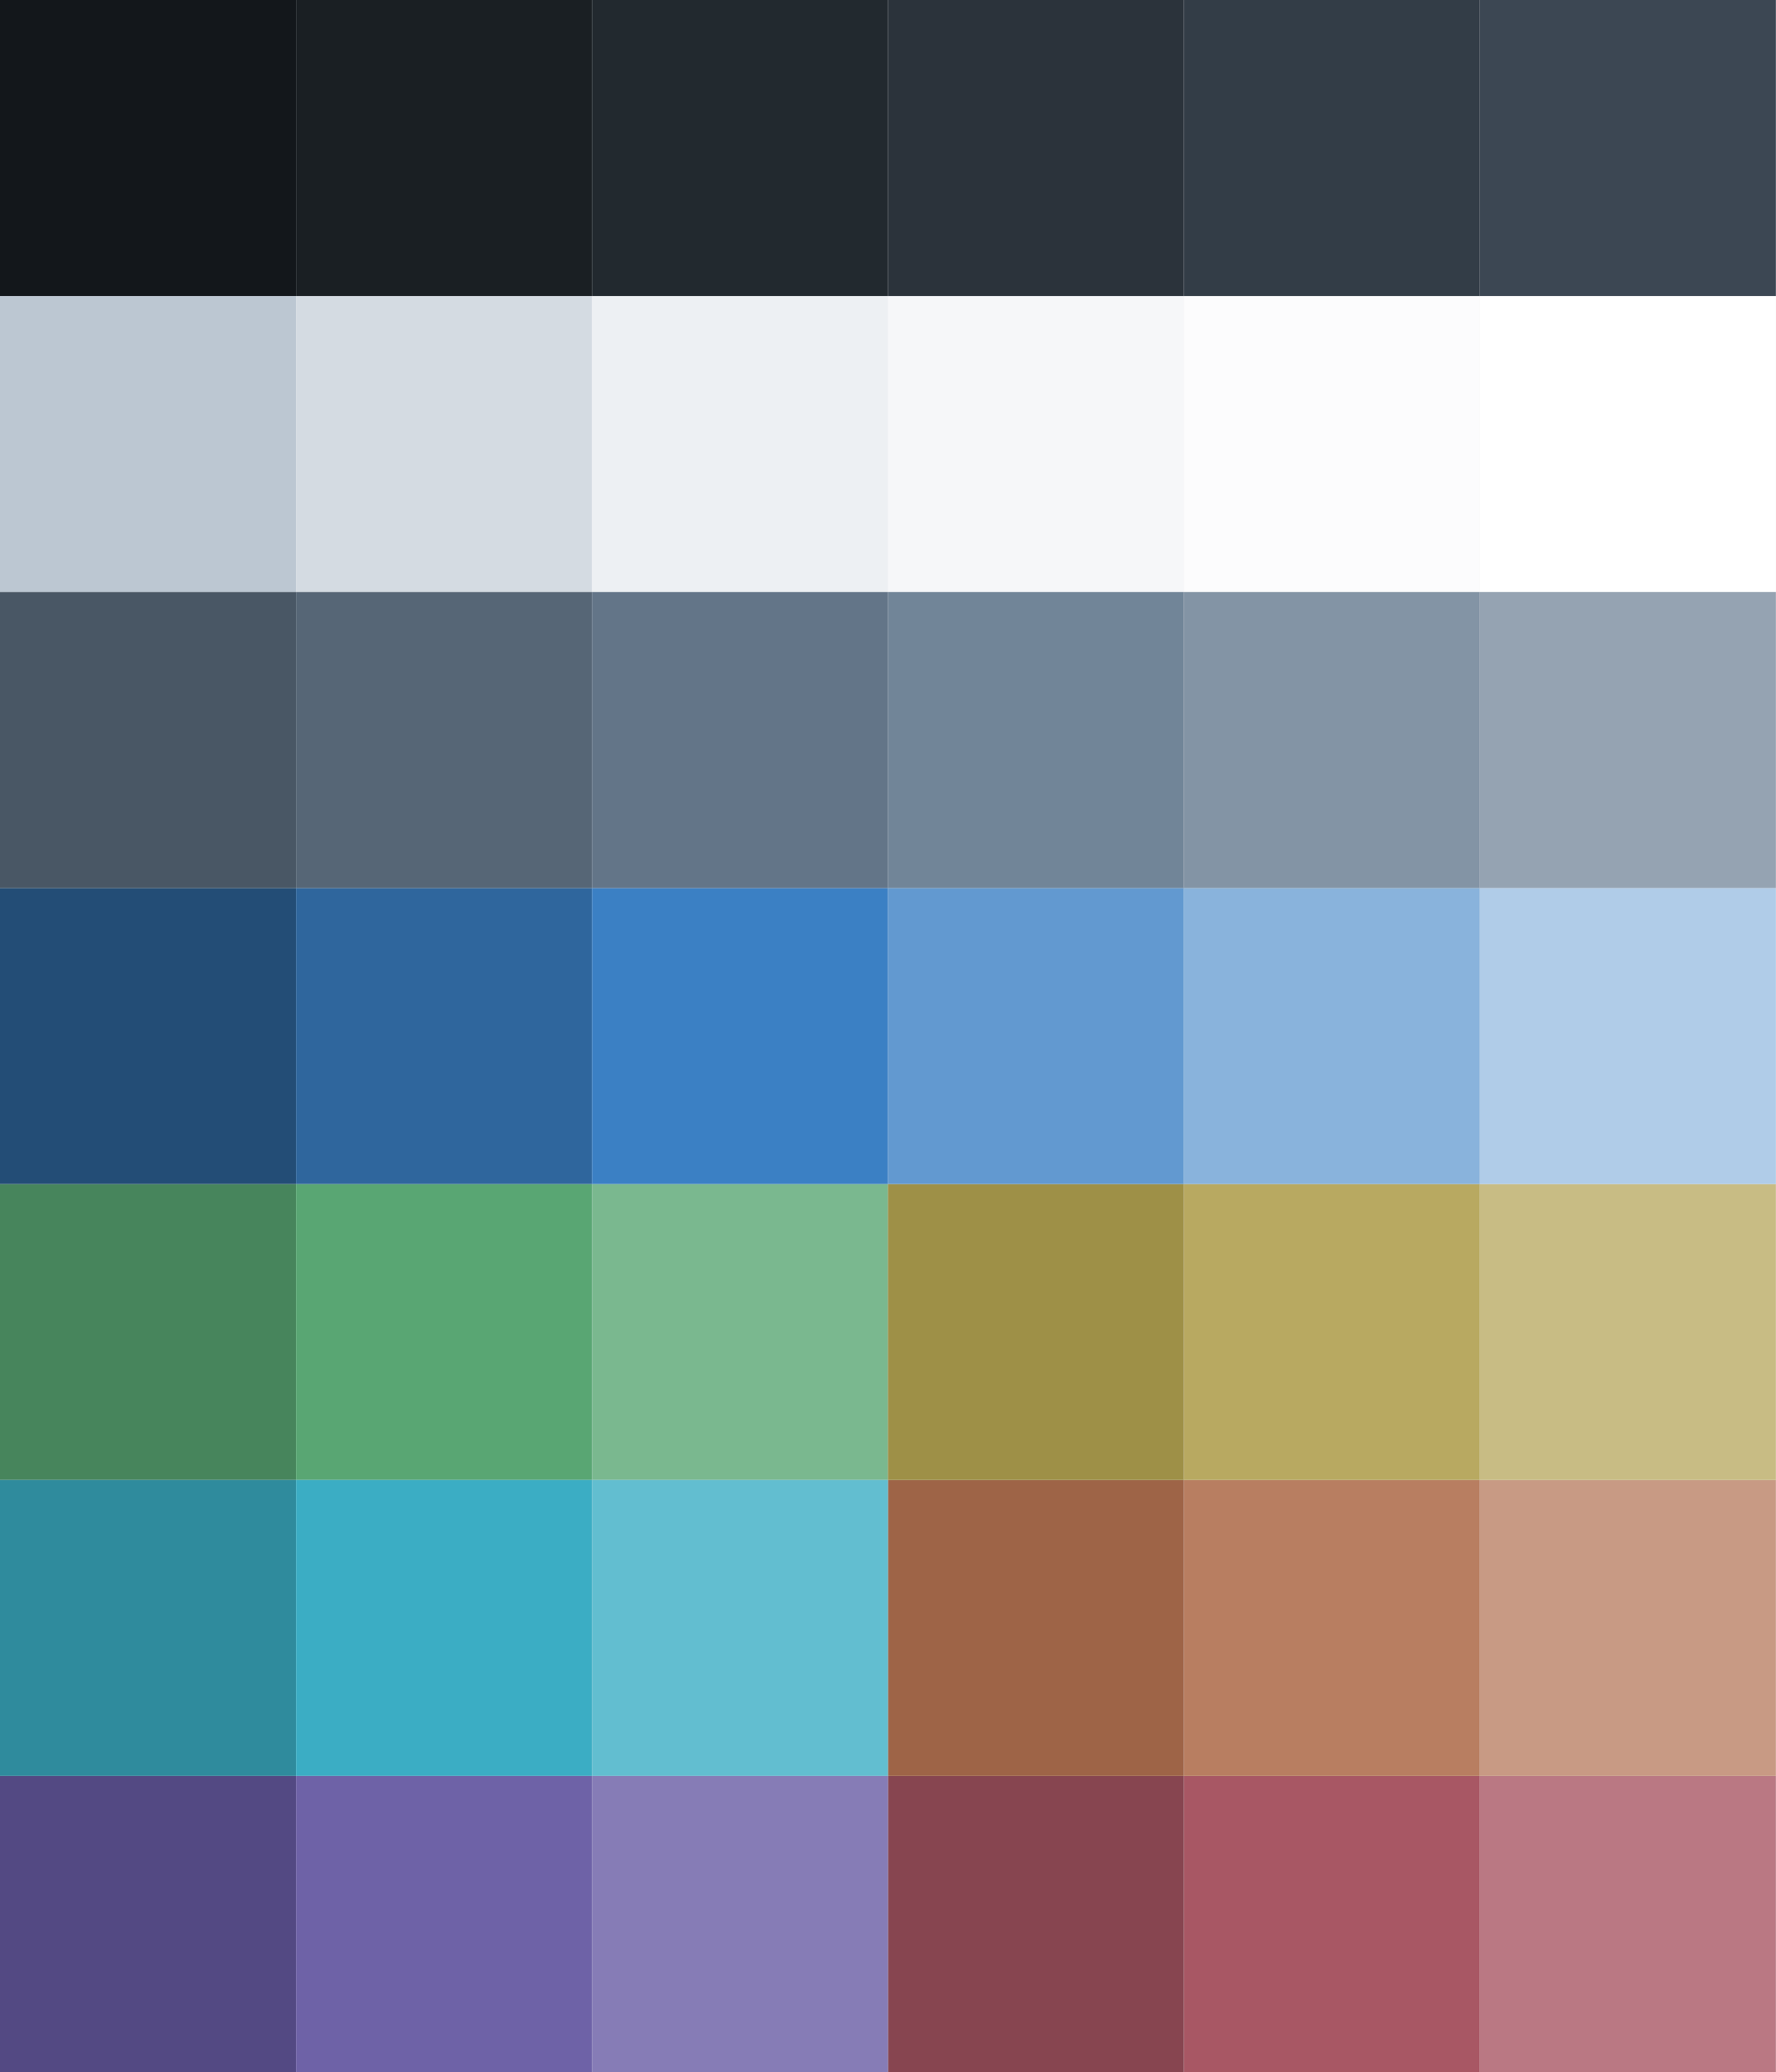
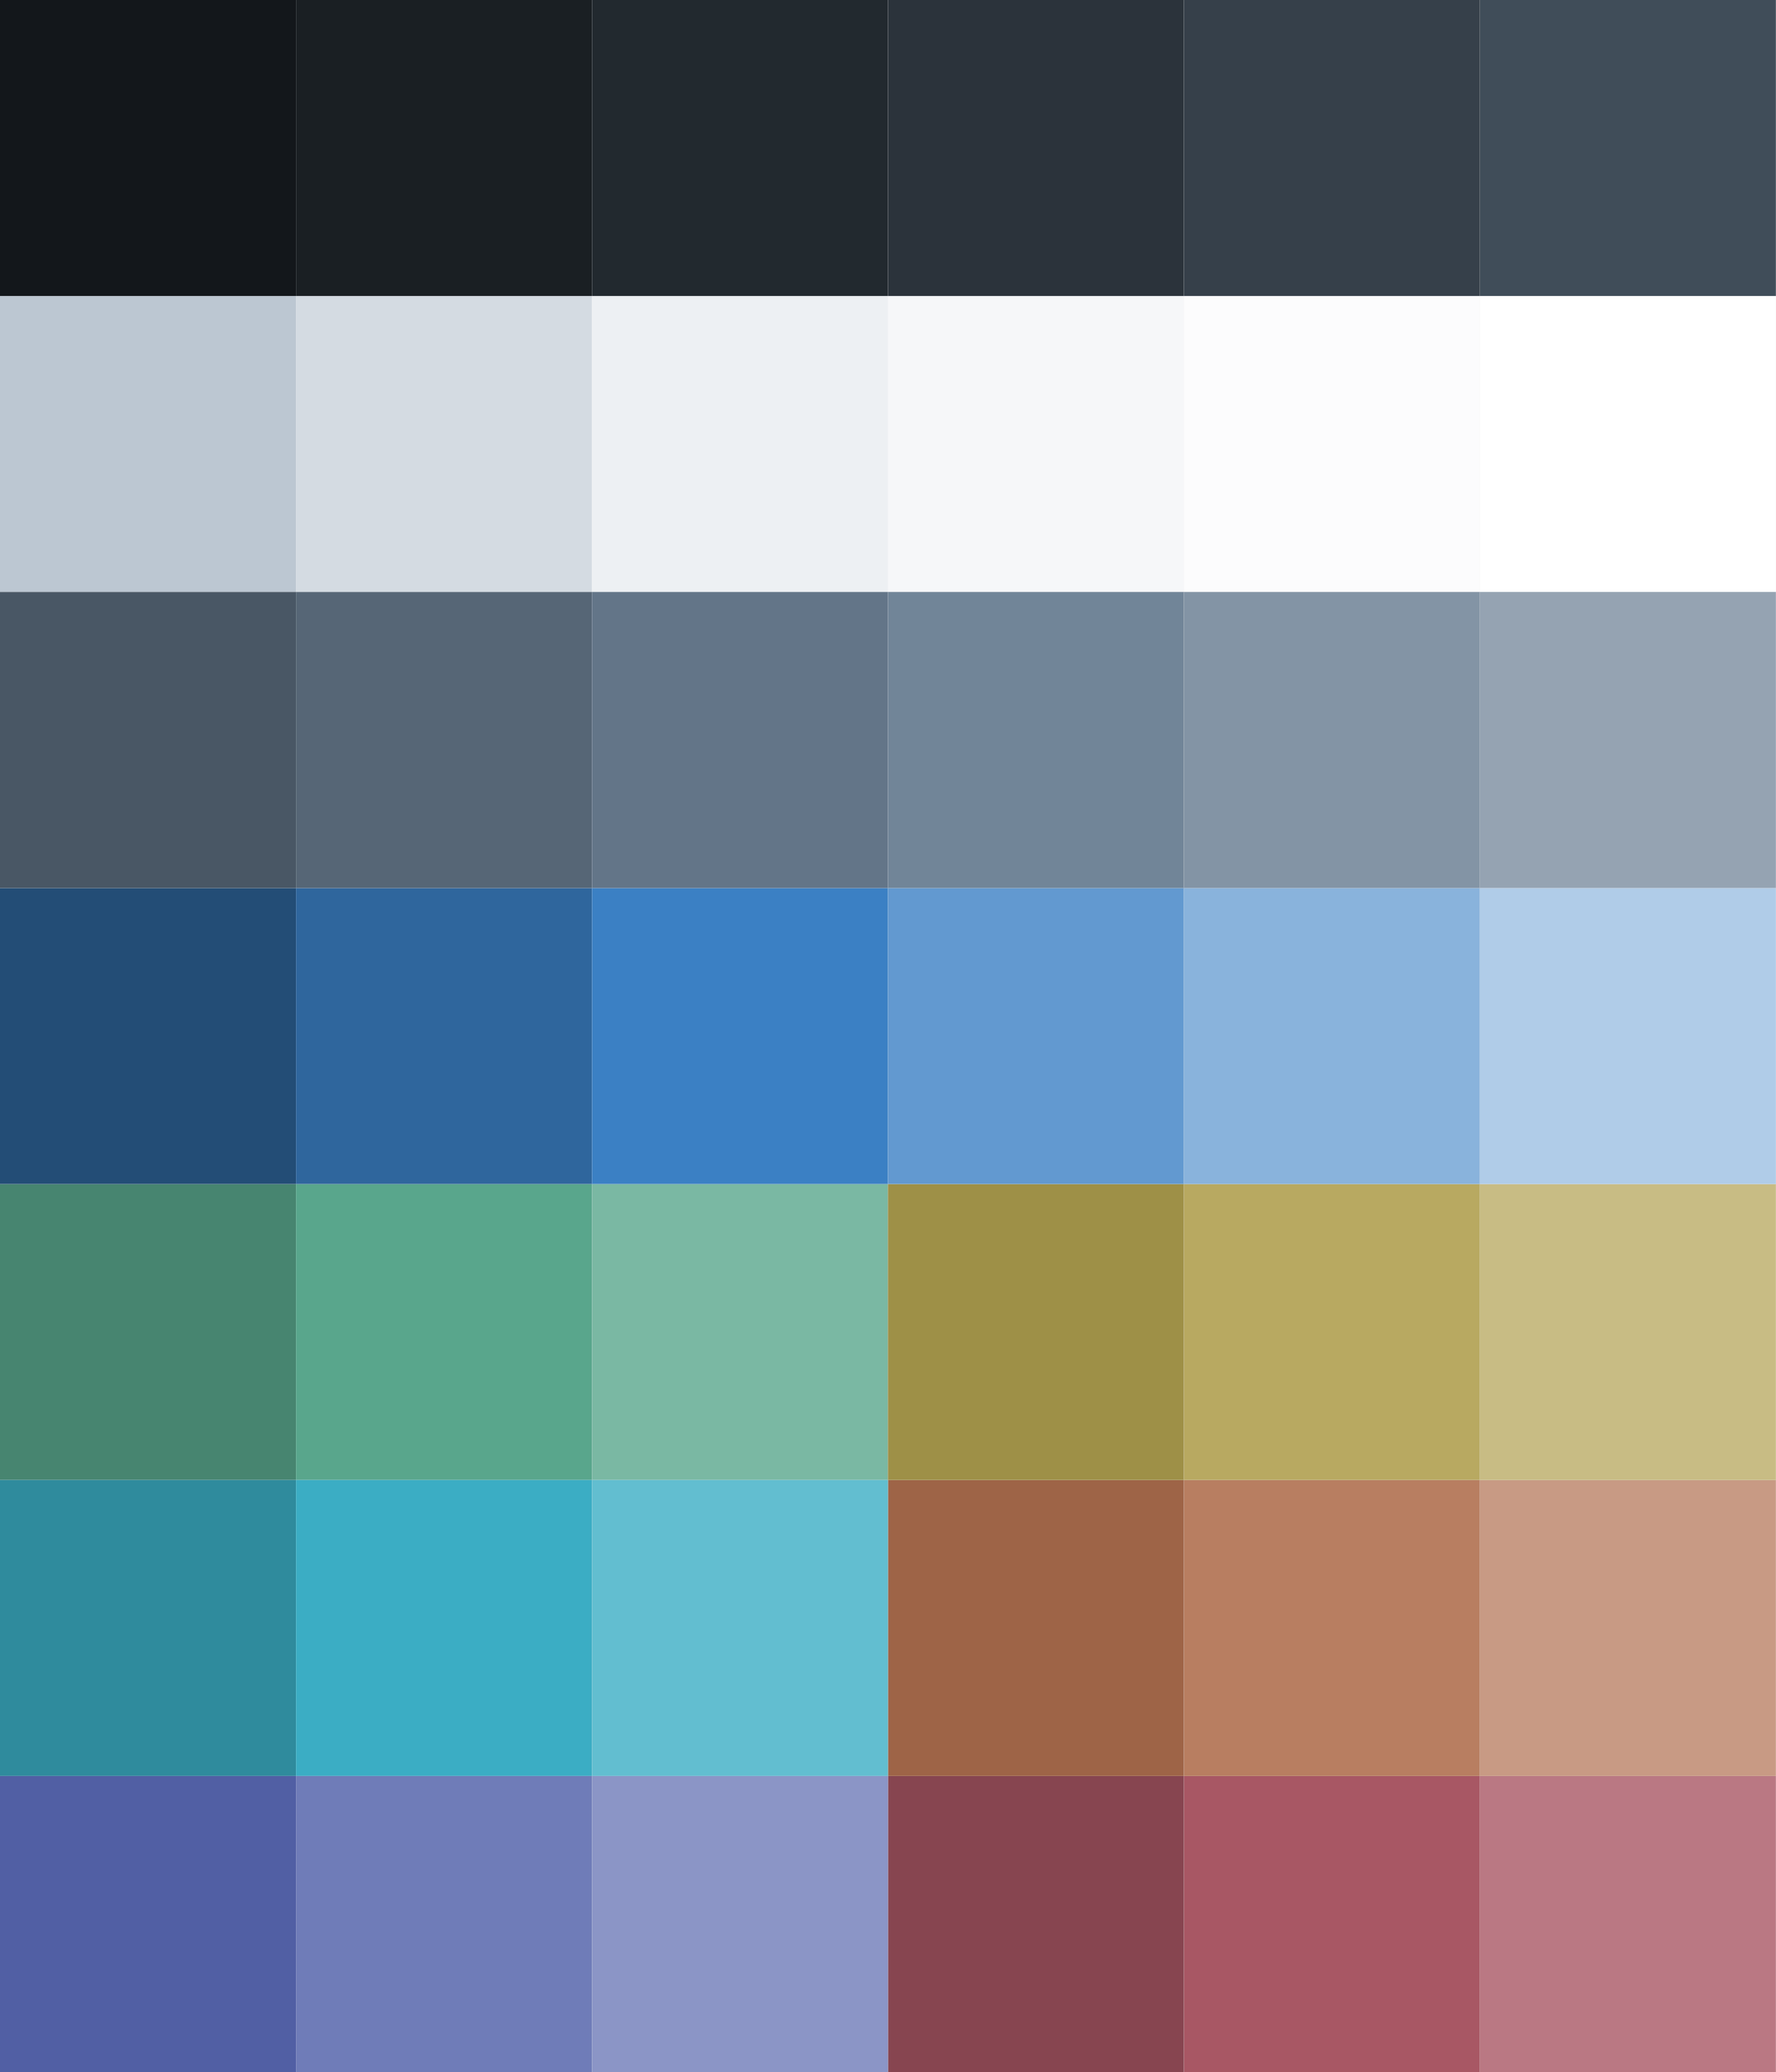
<svg xmlns="http://www.w3.org/2000/svg" width="100%" height="100%" viewBox="0 0 384 448" version="1.1" xml:space="preserve" style="fill-rule:evenodd;clip-rule:evenodd;stroke-linejoin:round;stroke-miterlimit:2;">
  <rect id="Sebec" x="0" y="-0" width="384" height="448" style="fill:none;" />
  <clipPath id="_clip1">
    <rect x="0" y="-0" width="384" height="448" />
  </clipPath>
  <g clip-path="url(#_clip1)">
    <g id="Green">
-       <rect id="Green0" x="0" y="256" width="64" height="64" style="fill:#47855c;" />
-       <rect id="Green1" x="64" y="256" width="64" height="64" style="fill:#59a673;" />
-       <rect id="Green2" x="128" y="256" width="64" height="64" style="fill:#7ab88f;" />
+       <rect id="Green0" x="0" y="256" width="64" height="64" style="fill:#478570;" />
+       <rect id="Green1" x="64" y="256" width="64" height="64" style="fill:#59a68c;" />
+       <rect id="Green2" x="128" y="256" width="64" height="64" style="fill:#7ab8a3;" />
    </g>
    <g id="Red">
      <path id="Red0" d="M256,384l-64,0l-0,64l64,-0l-0,-64Z" style="fill:#874550;" />
      <path id="Red1" d="M320,384l-64,0l0,64l64,-0l0,-64Z" style="fill:#a85764;" />
      <path id="Red2" d="M384,384l-64,-0l-0,64l64,-0l-0,-64Z" style="fill:#ba7883;" />
    </g>
    <g id="Orange">
      <path id="Orange0" d="M256,320l-64,0l0,64l64,0l0,-64Z" style="fill:#9e6447;" />
      <path id="Orange1" d="M320,320l-64,0l0,64l64,0l0,-64Z" style="fill:#b87e61;" />
      <path id="Orange2" d="M384,320l-64,0l0,64l64,0l0,-64Z" style="fill:#c89a84;" />
    </g>
    <g id="Yellow">
      <path id="Yellow0" d="M256,256l-64,0l-0,64l64,0l-0,-64Z" style="fill:#9e9047;" />
      <path id="Yellow1" d="M320,256l-64,0l0,64l64,0l0,-64Z" style="fill:#b8a961;" />
      <path id="Yellow2" d="M384,256l-64,0l-0,64l64,0l-0,-64Z" style="fill:#c8bc84;" />
    </g>
    <g id="Cyan">
      <rect id="Cyan0" x="-0" y="320" width="64" height="64" style="fill:#2f8b9d;" />
      <rect id="Cyan1" x="64" y="320" width="64" height="64" style="fill:#3badc4;" />
      <rect id="Cyan2" x="128" y="320" width="64" height="64" style="fill:#62bed0;" />
    </g>
    <g id="Purple">
-       <path id="Purple0" d="M64,384l-64,0l0,64l64,0l0,-64Z" style="fill:#534983;" />
-       <path id="Purple1" d="M128,384l-64,0l0,64l64,0l0,-64Z" style="fill:#6e62a7;" />
-       <path id="Purple2" d="M192,384l-64,0l0,64l64,0l0,-64Z" style="fill:#867cb6;" />
+       <path id="Purple0" d="M64,384l-64,0l0,64l64,0l0,-64Z" style="fill:#515fa4;" />
+       <path id="Purple1" d="M128,384l-64,0l0,64l64,0l0,-64Z" style="fill:#6f7cb8;" />
+       <path id="Purple2" d="M192,384l-64,0l0,64l64,0l0,-64Z" style="fill:#8b95c6;" />
    </g>
    <g id="Blue">
      <path id="Blue0" d="M0,192l64,0l0,64l-64,-0l0,-64Z" style="fill:#234d76;" />
      <path id="Blue1" d="M64,192l64,0l0,64l-64,0l0,-64Z" style="fill:#2f669d;" />
      <path id="Blue2" d="M128,192l64,0l0,64l-64,-0l0,-64Z" style="fill:#3b80c4;" />
      <path id="Blue3" d="M192,192l64,0l0,64l-64,-0l0,-64Z" style="fill:#6299d0;" />
      <path id="Blue4" d="M256,192l64,-0l0,64l-64,-0l0,-64Z" style="fill:#89b3dc;" />
      <path id="Blue5" d="M320,192l64,0l0,64l-64,-0l0,-64Z" style="fill:#b0cce8;" />
    </g>
    <g id="White">
      <path id="White0" d="M0,64l64,0l0,64l-64,0l0,-64Z" style="fill:#bcc7d2;" />
      <path id="White1" d="M64,64l64,0l0,64l-64,0l0,-64Z" style="fill:#d4dbe2;" />
      <path id="White2" d="M128,64l64,0l0,64l-64,0l0,-64Z" style="fill:#edf0f3;" />
      <path id="White3" d="M192,64l64,0l0,64l-64,0l0,-64Z" style="fill:#f6f7f9;" />
      <path id="White4" d="M256,64l64,0l0,64l-64,0l0,-64Z" style="fill:#fcfcfd;" />
      <path id="White5" d="M320,64l64,0l0,64l-64,0l0,-64Z" style="fill:#fff;" />
    </g>
    <g id="Gray">
      <rect id="Gray0" x="0" y="128" width="64" height="64" style="fill:#495765;" />
      <rect id="Gray1" x="64" y="128" width="64" height="64" style="fill:#566676;" />
      <rect id="Gray2" x="128" y="128" width="64" height="64" style="fill:#637588;" />
      <path id="Gray3" d="M192,128l64,0l0,64l-64,0l0,-64Z" style="fill:#718598;" />
      <path id="Gray4" d="M256,128l64,0l0,64l-64,0l0,-64Z" style="fill:#8394a5;" />
      <path id="Gray5" d="M320,128l64,0l0,64l-64,0l0,-64Z" style="fill:#95a3b2;" />
    </g>
    <g id="Black">
      <rect id="Black0" x="0" y="-0" width="64" height="64" style="fill:#13171b;" />
      <rect id="Black1" x="64" y="-0" width="64" height="64" style="fill:#1a1f23;" />
      <rect id="Black2" x="128" y="-0" width="64" height="64" style="fill:#22292f;" />
      <path id="Black3" d="M192,-0l64,-0l0,64l-64,-0l0,-64Z" style="fill:#2b333b;" />
-       <path id="Black4" d="M256,-0l64,-0l0,64l-64,-0l0,-64Z" style="fill:#333d47;" />
-       <path id="Black5" d="M320,-0l64,-0l0,64l-64,-0l0,-64Z" style="fill:#3c4753;" />
+       <path id="Black4" d="M256,-0l64,-0l0,64l-64,-0l0,-64Z" style="fill:#36404a;" />
+       <path id="Black5" d="M320,-0l64,-0l0,64l-64,-0l0,-64Z" style="fill:#404d59;" />
    </g>
  </g>
</svg>
